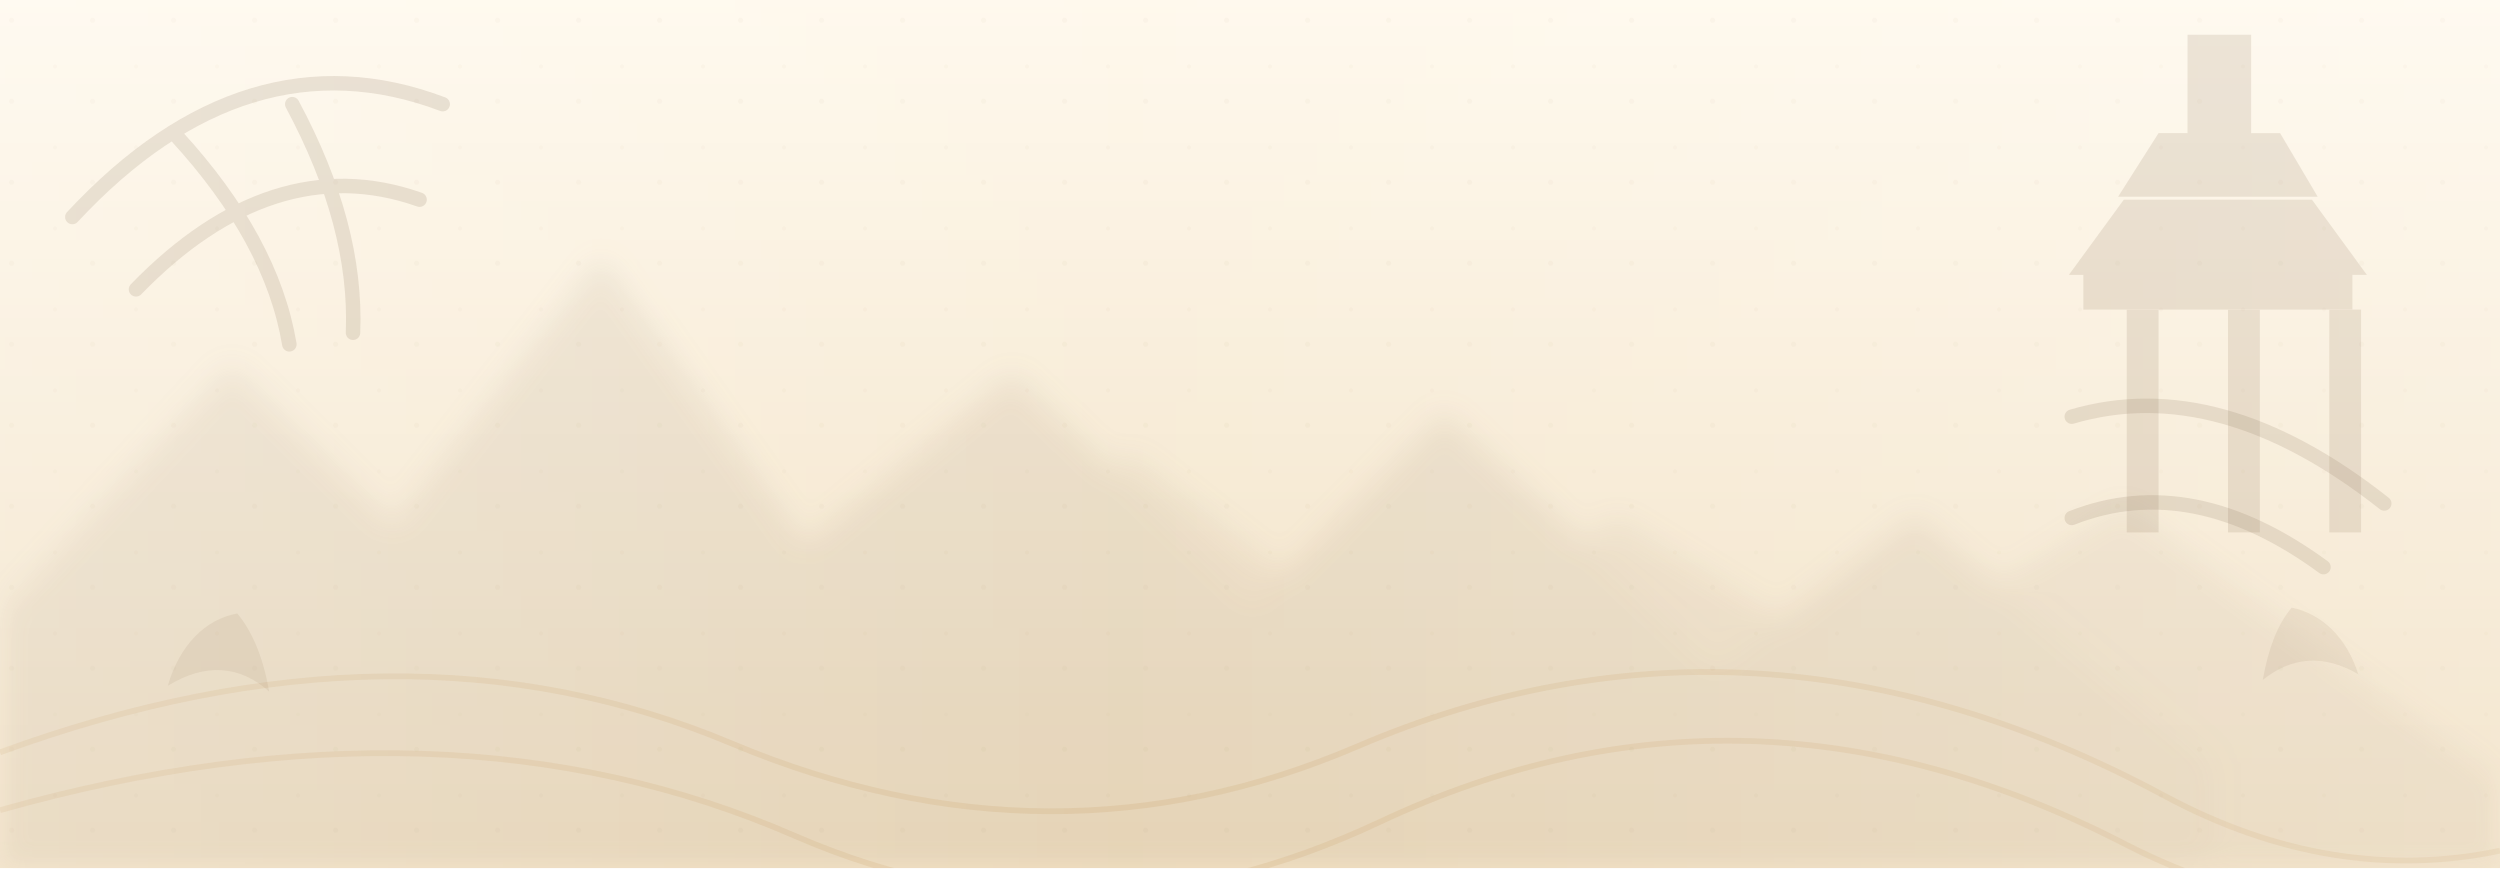
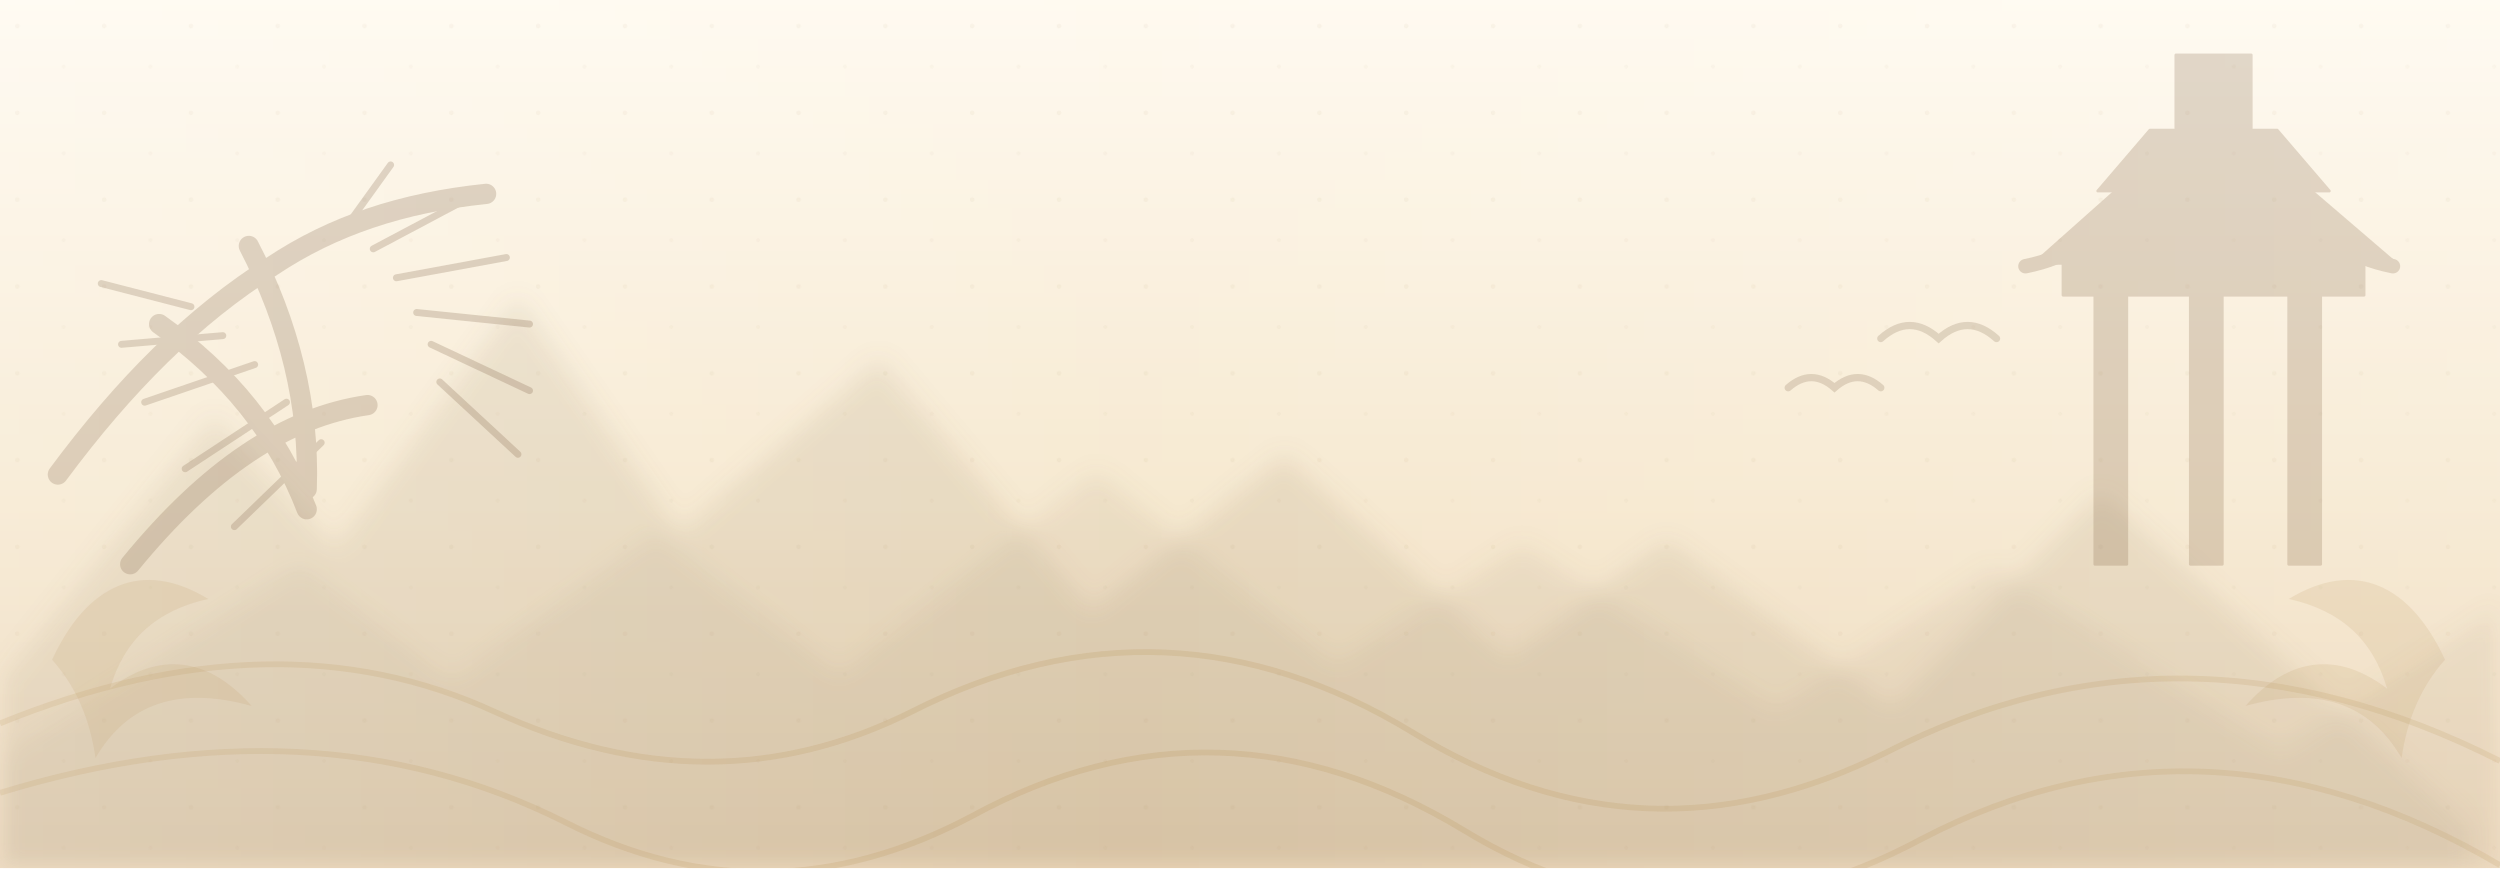
<svg xmlns="http://www.w3.org/2000/svg" viewBox="0 0 864 300" preserveAspectRatio="xMidYMid slice">
  <defs>
-     <linearGradient id="p" x1="0" y1="0" x2="0" y2="1">
-       <stop stop-color="#fff9ed" />
-       <stop offset="1" stop-color="#f0dec0" />
+     <linearGradient id="paper" x1="0" y1="0" x2="0" y2="1">
+       <stop stop-color="#fffaf0" />
+       <stop offset=".58" stop-color="#f6e8cf" />
+       <stop offset="1" stop-color="#ead4b5" />
    </linearGradient>
-     <linearGradient id="m" x1="0" y1="0" x2="1" y2="0">
-       <stop stop-color="#ffffff" stop-opacity=".55" />
-       <stop offset=".45" stop-color="#ffffff" stop-opacity=".05" />
-       <stop offset="1" stop-color="#ffffff" stop-opacity=".55" />
+     <linearGradient id="mist" x1="0" y1="0" x2="1" y2="0">
+       <stop stop-color="#fff" stop-opacity=".64" />
+       <stop offset=".45" stop-color="#fff" stop-opacity=".08" />
+       <stop offset="1" stop-color="#fff" stop-opacity=".52" />
    </linearGradient>
-     <filter id="b">
-       <feGaussianBlur stdDeviation="5" />
+     <filter id="blur">
+       <feGaussianBlur stdDeviation="4" />
    </filter>
-     <pattern id="grain" width="28" height="28" patternUnits="userSpaceOnUse">
-       <circle cx="4" cy="7" r=".9" fill="#8a642d" opacity=".035" />
-       <circle cx="19" cy="23" r=".7" fill="#8a642d" opacity=".03" />
+     <pattern id="grain" width="30" height="30" patternUnits="userSpaceOnUse">
+       <circle cx="6" cy="9" r=".8" fill="#8c6331" opacity=".05" />
+       <circle cx="22" cy="23" r=".7" fill="#835929" opacity=".035" />
    </pattern>
  </defs>
-   <rect width="864" height="300" fill="url(#p)" />
+   <rect width="864" height="300" fill="url(#paper)" />
  <rect width="864" height="300" fill="url(#grain)" />
-   <g fill="#8c775c" opacity=".12" filter="url(#b)">
-     <path d="M0 212L80 126l56 55 72-92 70 99 72-59 83 80 66-67 94 89 69-53 102 86v56H0z" />
-     <path d="M0 252l104-72 58 45 68-52 74 54 87-70 92 72 76-50 84 52 91-56 130 95v30H0z" opacity=".75" />
+   <g fill="#9b8467" filter="url(#blur)">
+     <path opacity=".16" d="M0 236L74 144l42 45 63-86 56 81 69-60 73 87 67-54 77 70 55-40 78 57 72-74 128 116v34H0z" />
+     <path opacity=".12" d="M0 262l104-67 52 40 71-51 63 49 89-70 83 67 64-42 88 57 75-49 99 64 76-50v90H0z" />
  </g>
-   <g fill="#745536" opacity=".16">
-     <path d="M720 95h93v12h-93zM734 69h65l19 26h-103zM746 46h42l13 22h-69zM756 12h22v34h-22z" />
-     <path d="M735 107h11v77h-11zM770 107h11v77h-11zM805 107h11v77h-11z" />
+   <g fill="none" stroke="#6d4d2d" stroke-linecap="round" opacity=".24">
+     <path stroke-width="7" d="M20 164c23-31 47-55 74-72 21-14 45-22 74-25M45 195c27-33 54-51 82-55M86 85c14 27 21 55 20 84M55 112c24 17 41 38 51 64" />
+     <path stroke-width="2.4" d="M66 106l-31-8M77 116l-35 3M88 126l-38 13M99 139l-35 23M111 153l-30 29M117 82l18-25M129 86l32-17M137 96l38-7M144 108l39 4M149 119l34 16M152 132l27 25" />
  </g>
-   <g fill="none" stroke="#684a2c" stroke-width="5" stroke-linecap="round" opacity=".16">
-     <path d="M25 75c40-43 83-56 128-39M47 100c31-32 64-43 98-31M101 36c15 28 22 54 21 79M61 47c22 24 35 48 39 72" />
-     <path d="M824 174c-38-30-74-40-108-30M803 196c-30-22-59-28-87-17" />
+   <g opacity=".24" fill="#765331" stroke="#765331" stroke-linejoin="round">
+     <path d="M713 91h104v11H713zM730 67h70l28 24H703zM743 45h44l18 21h-80zM752 19h26v27h-26z" />
+     <path d="M724 102h11v93h-11zM757 102h11v93h-11zM791 102h11v93h-11z" />
+     <path d="M700 92c15-3 25-10 31-22-1 12 6 21 22 27M827 92c-15-3-25-10-31-22 1 12-6 21-22 27" fill="none" stroke-width="5" stroke-linecap="round" />
  </g>
-   <g fill="#805f3b" opacity=".12">
-     <path d="M82 212c-11 2-20 11-24 25 13-8 25-7 35 2-2-12-6-21-11-27z" />
-     <path d="M792 210c10 2 19 10 23 23-12-7-23-6-33 2 2-11 5-19 10-25z" />
+   <g fill="none" stroke="#ae803b" stroke-width="2" opacity=".17">
+     <path d="M0 250c64-26 121-27 171-4 50 23 98 23 144 0 59-30 117-27 173 7 54 33 108 35 164 7 68-35 139-34 212 3" />
+     <path d="M0 274c72-22 137-19 195 10 47 24 94 23 141-2 57-31 114-29 170 5 51 31 104 32 158 3 65-34 132-31 200 9" />
  </g>
-   <g fill="none" stroke="#b07b2f" stroke-opacity=".12" stroke-width="2">
-     <path d="M0 260c93-34 177-35 253-3 74 31 146 31 216 1 91-39 184-34 279 17 39 21 78 27 116 19" />
-     <path d="M0 280c103-29 195-26 275 9 67 29 134 27 202-5 85-40 171-37 258 8 43 22 86 27 129 15" />
+   <g fill="#b08345" opacity=".15">
+     <path d="M18 228c12-26 31-35 54-21-18 4-29 14-34 31 17-13 34-11 49 6-25-7-43-1-54 18-2-14-7-25-15-34z" />
+     <path d="M845 228c-12-26-31-35-54-21 18 4 29 14 34 31-17-13-34-11-49 6 25-7 43-1 54 18 2-14 7-25 15-34z" />
  </g>
-   <rect width="864" height="300" fill="url(#m)" opacity=".38" />
+   <g fill="none" stroke="#785a39" stroke-width="2.5" opacity=".22" stroke-linecap="round">
+     <path d="M650 117q10-9 20 0q10-9 20 0M618 134q8-7 16 0q8-7 16 0" />
+   </g>
+   <rect width="864" height="300" fill="url(#mist)" opacity=".28" />
</svg>
